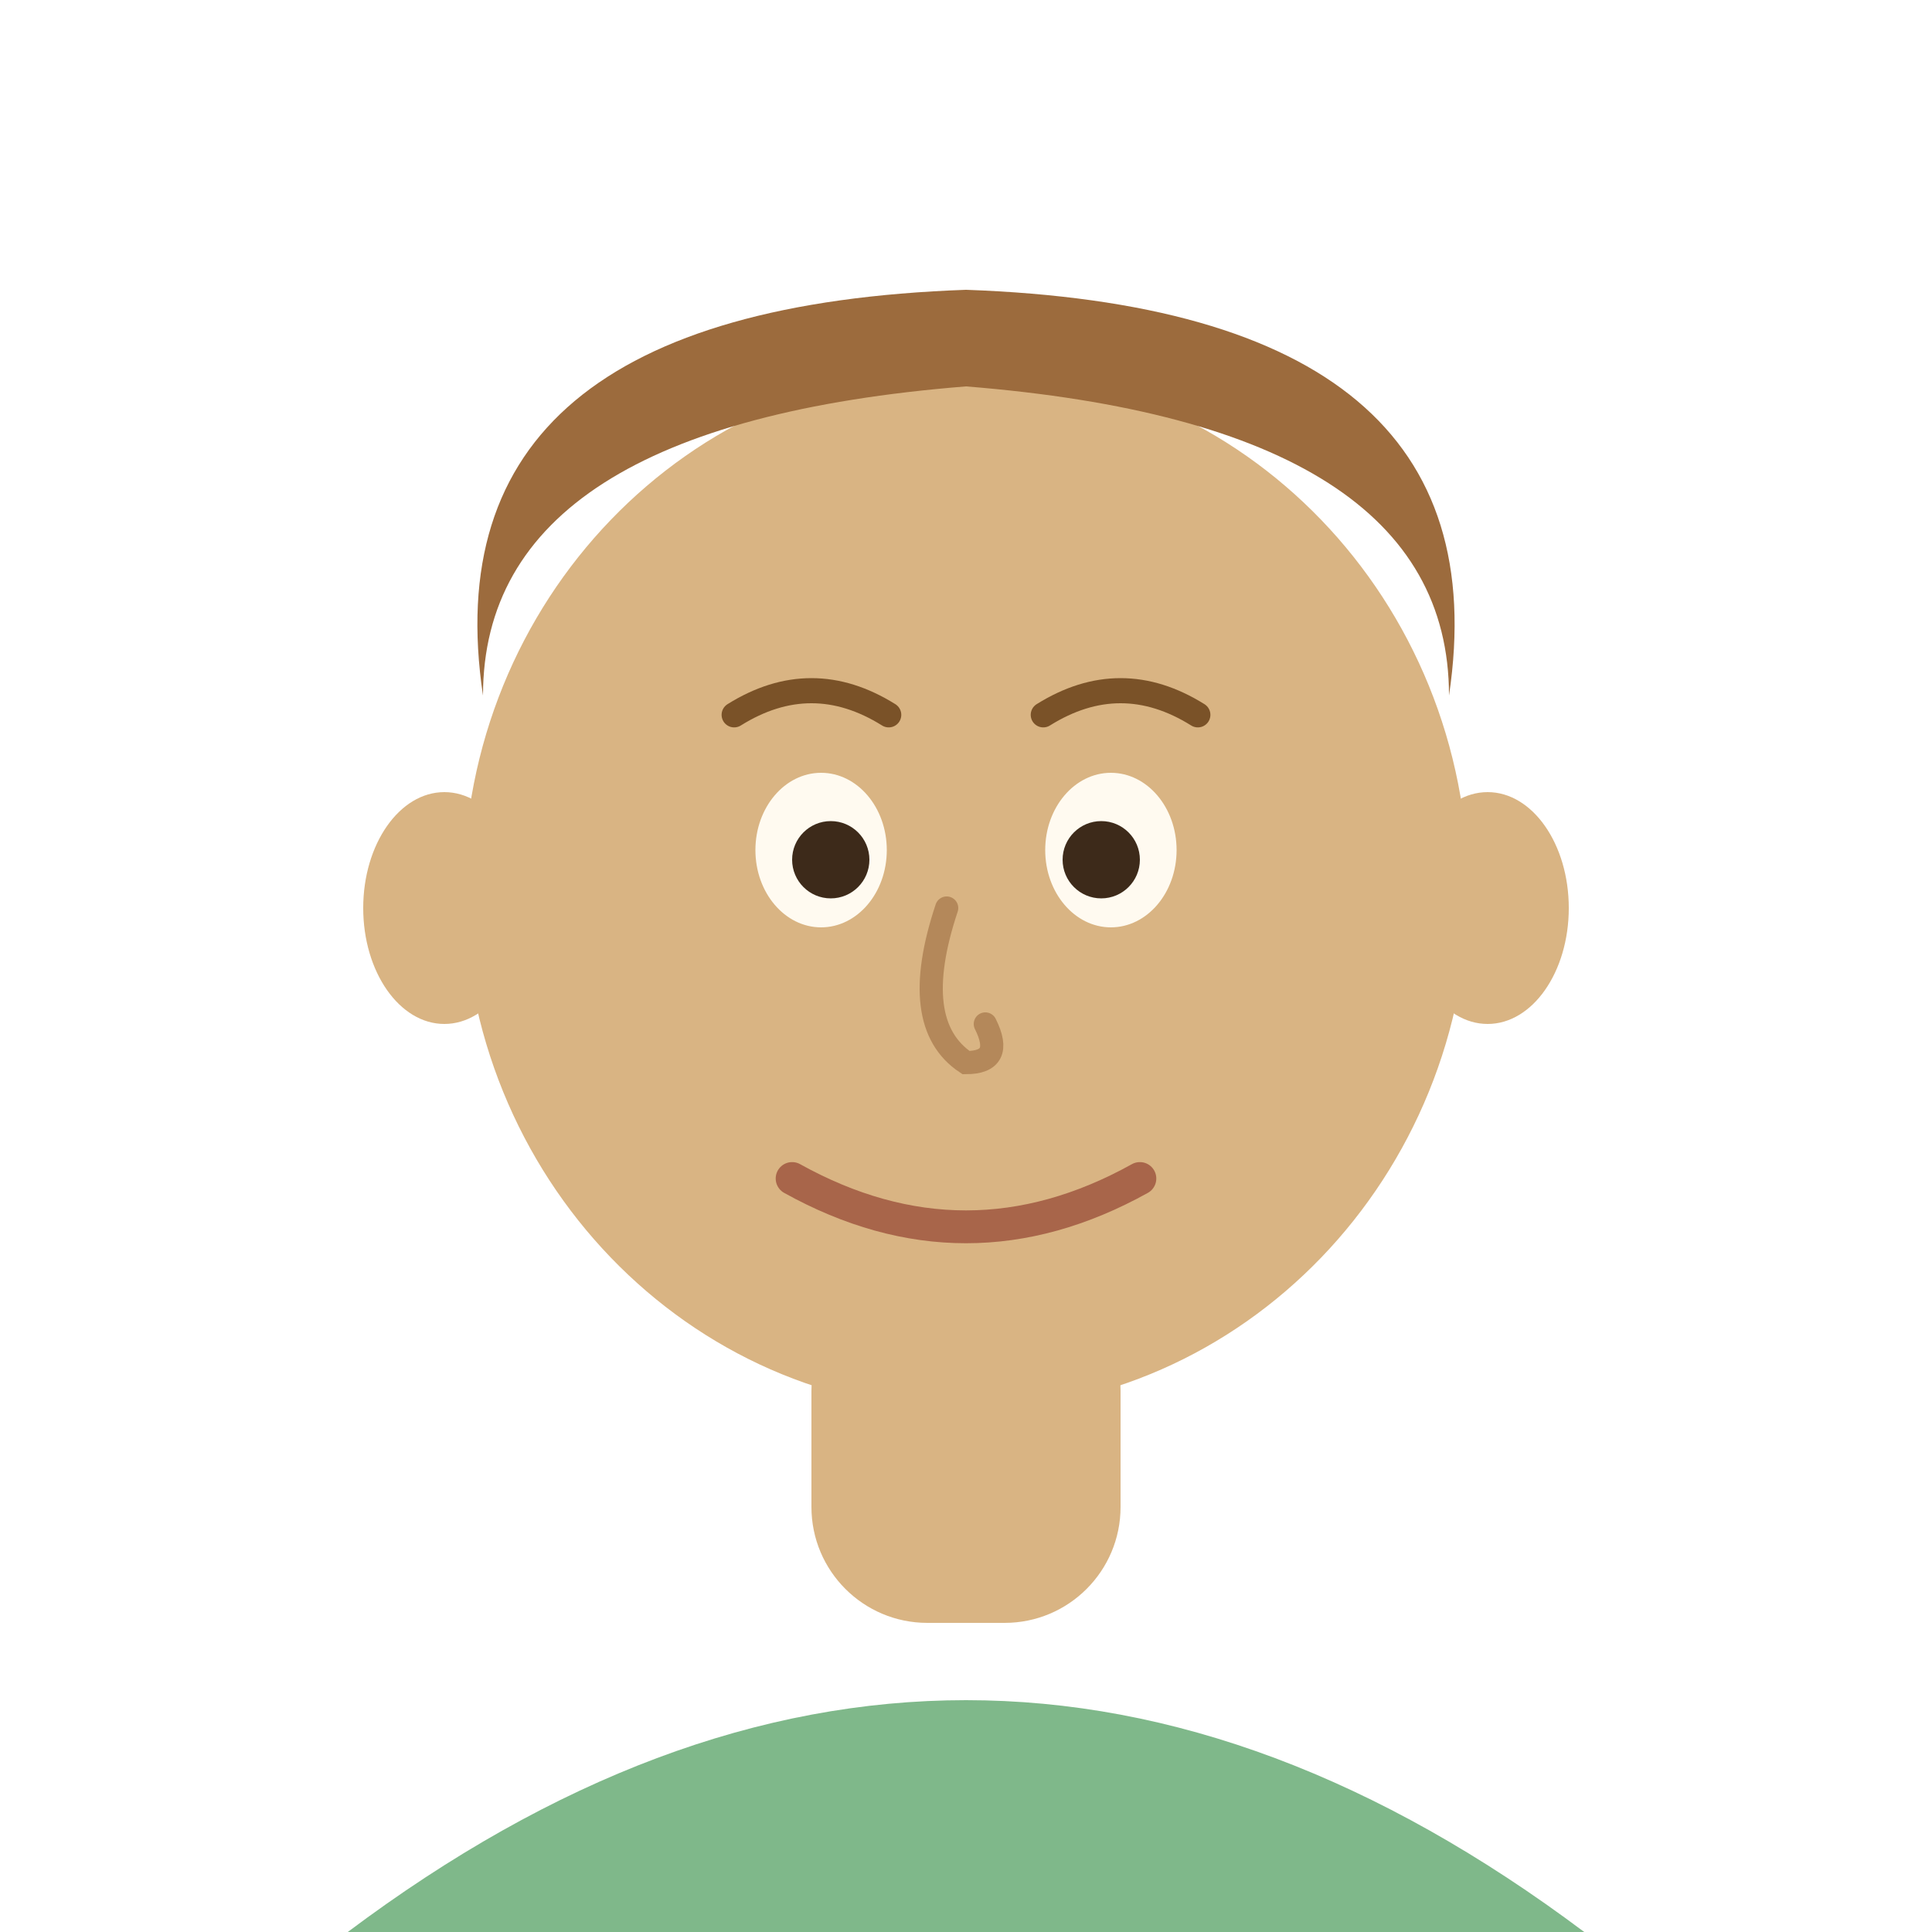
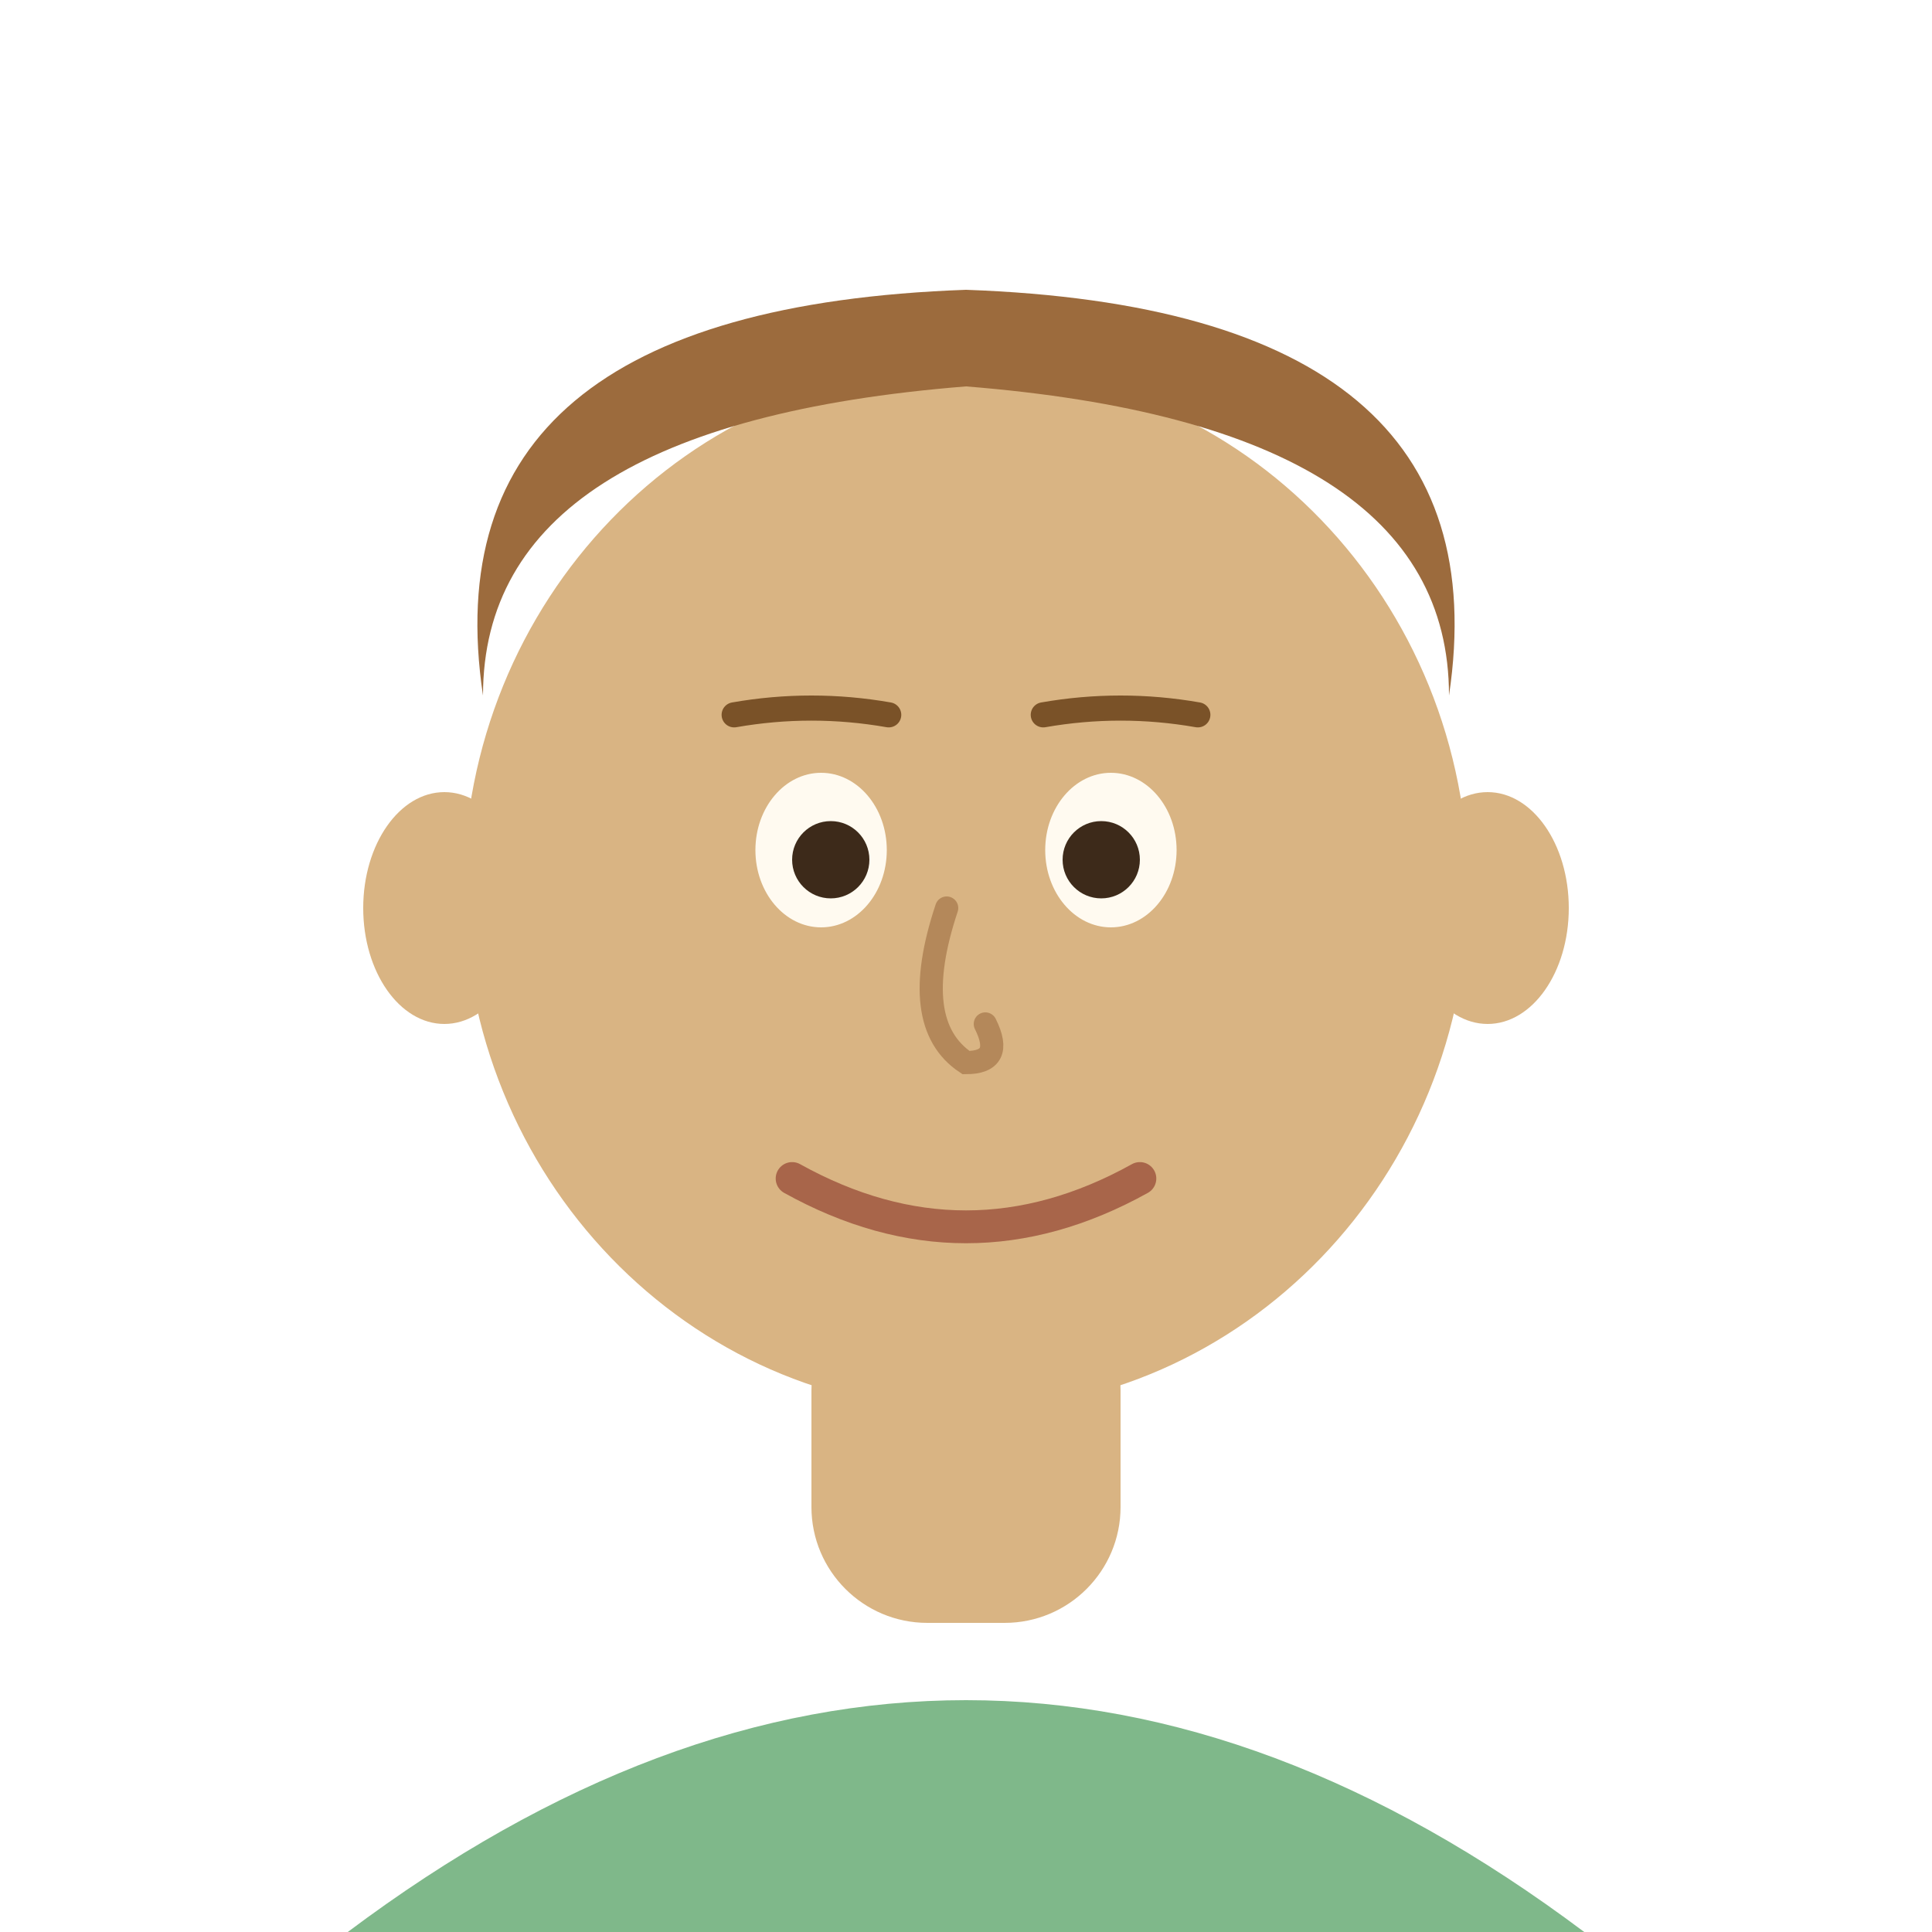
<svg xmlns="http://www.w3.org/2000/svg" viewBox="0 0 100 100">
  <path d="M18 100 Q50 76 82 100 Z" fill="#7fb88a" />
  <rect x="42" y="66" width="16" height="18" rx="6" fill="#d9b483" />
  <ellipse cx="50" cy="46" rx="26" ry="27" fill="#d9b483" />
  <ellipse cx="23" cy="47" rx="4.2" ry="6" fill="#d9b483" />
  <ellipse cx="77" cy="47" rx="4.2" ry="6" fill="#d9b483" />
  <path d="M25 36 Q22 16 50 15 Q78 16 75 36 Q75 22 50 20 Q25 22 25 36 Z" fill="#9c6b3d" />
-   <path d="M38 37 Q42 34.5 46 37" stroke="#7a5228" stroke-width="1.3" fill="none" stroke-linecap="round" />
-   <path d="M54 37 Q58 34.5 62 37" stroke="#7a5228" stroke-width="1.3" fill="none" stroke-linecap="round" />
+   <path d="M38 37 Q42 36.3 46 37" stroke="#7a5228" stroke-width="1.3" fill="none" stroke-linecap="round" />
+   <path d="M54 37 Q58 36.3 62 37" stroke="#7a5228" stroke-width="1.3" fill="none" stroke-linecap="round" />
  <ellipse cx="42.5" cy="44" rx="3.4" ry="4" fill="#fffaf0" />
  <circle cx="43" cy="44.5" r="2" fill="#3d2a1a" />
  <ellipse cx="57.5" cy="44" rx="3.4" ry="4" fill="#fffaf0" />
  <circle cx="57" cy="44.5" r="2" fill="#3d2a1a" />
  <path d="M49 47 Q47 53 50 55 Q52 55 51 53" stroke="#b4885a" stroke-width="1.2" fill="none" stroke-linecap="round" />
  <path d="M41 61 Q50 66 59 61" stroke="#a8654a" stroke-width="1.7" fill="none" stroke-linecap="round" />
</svg>
